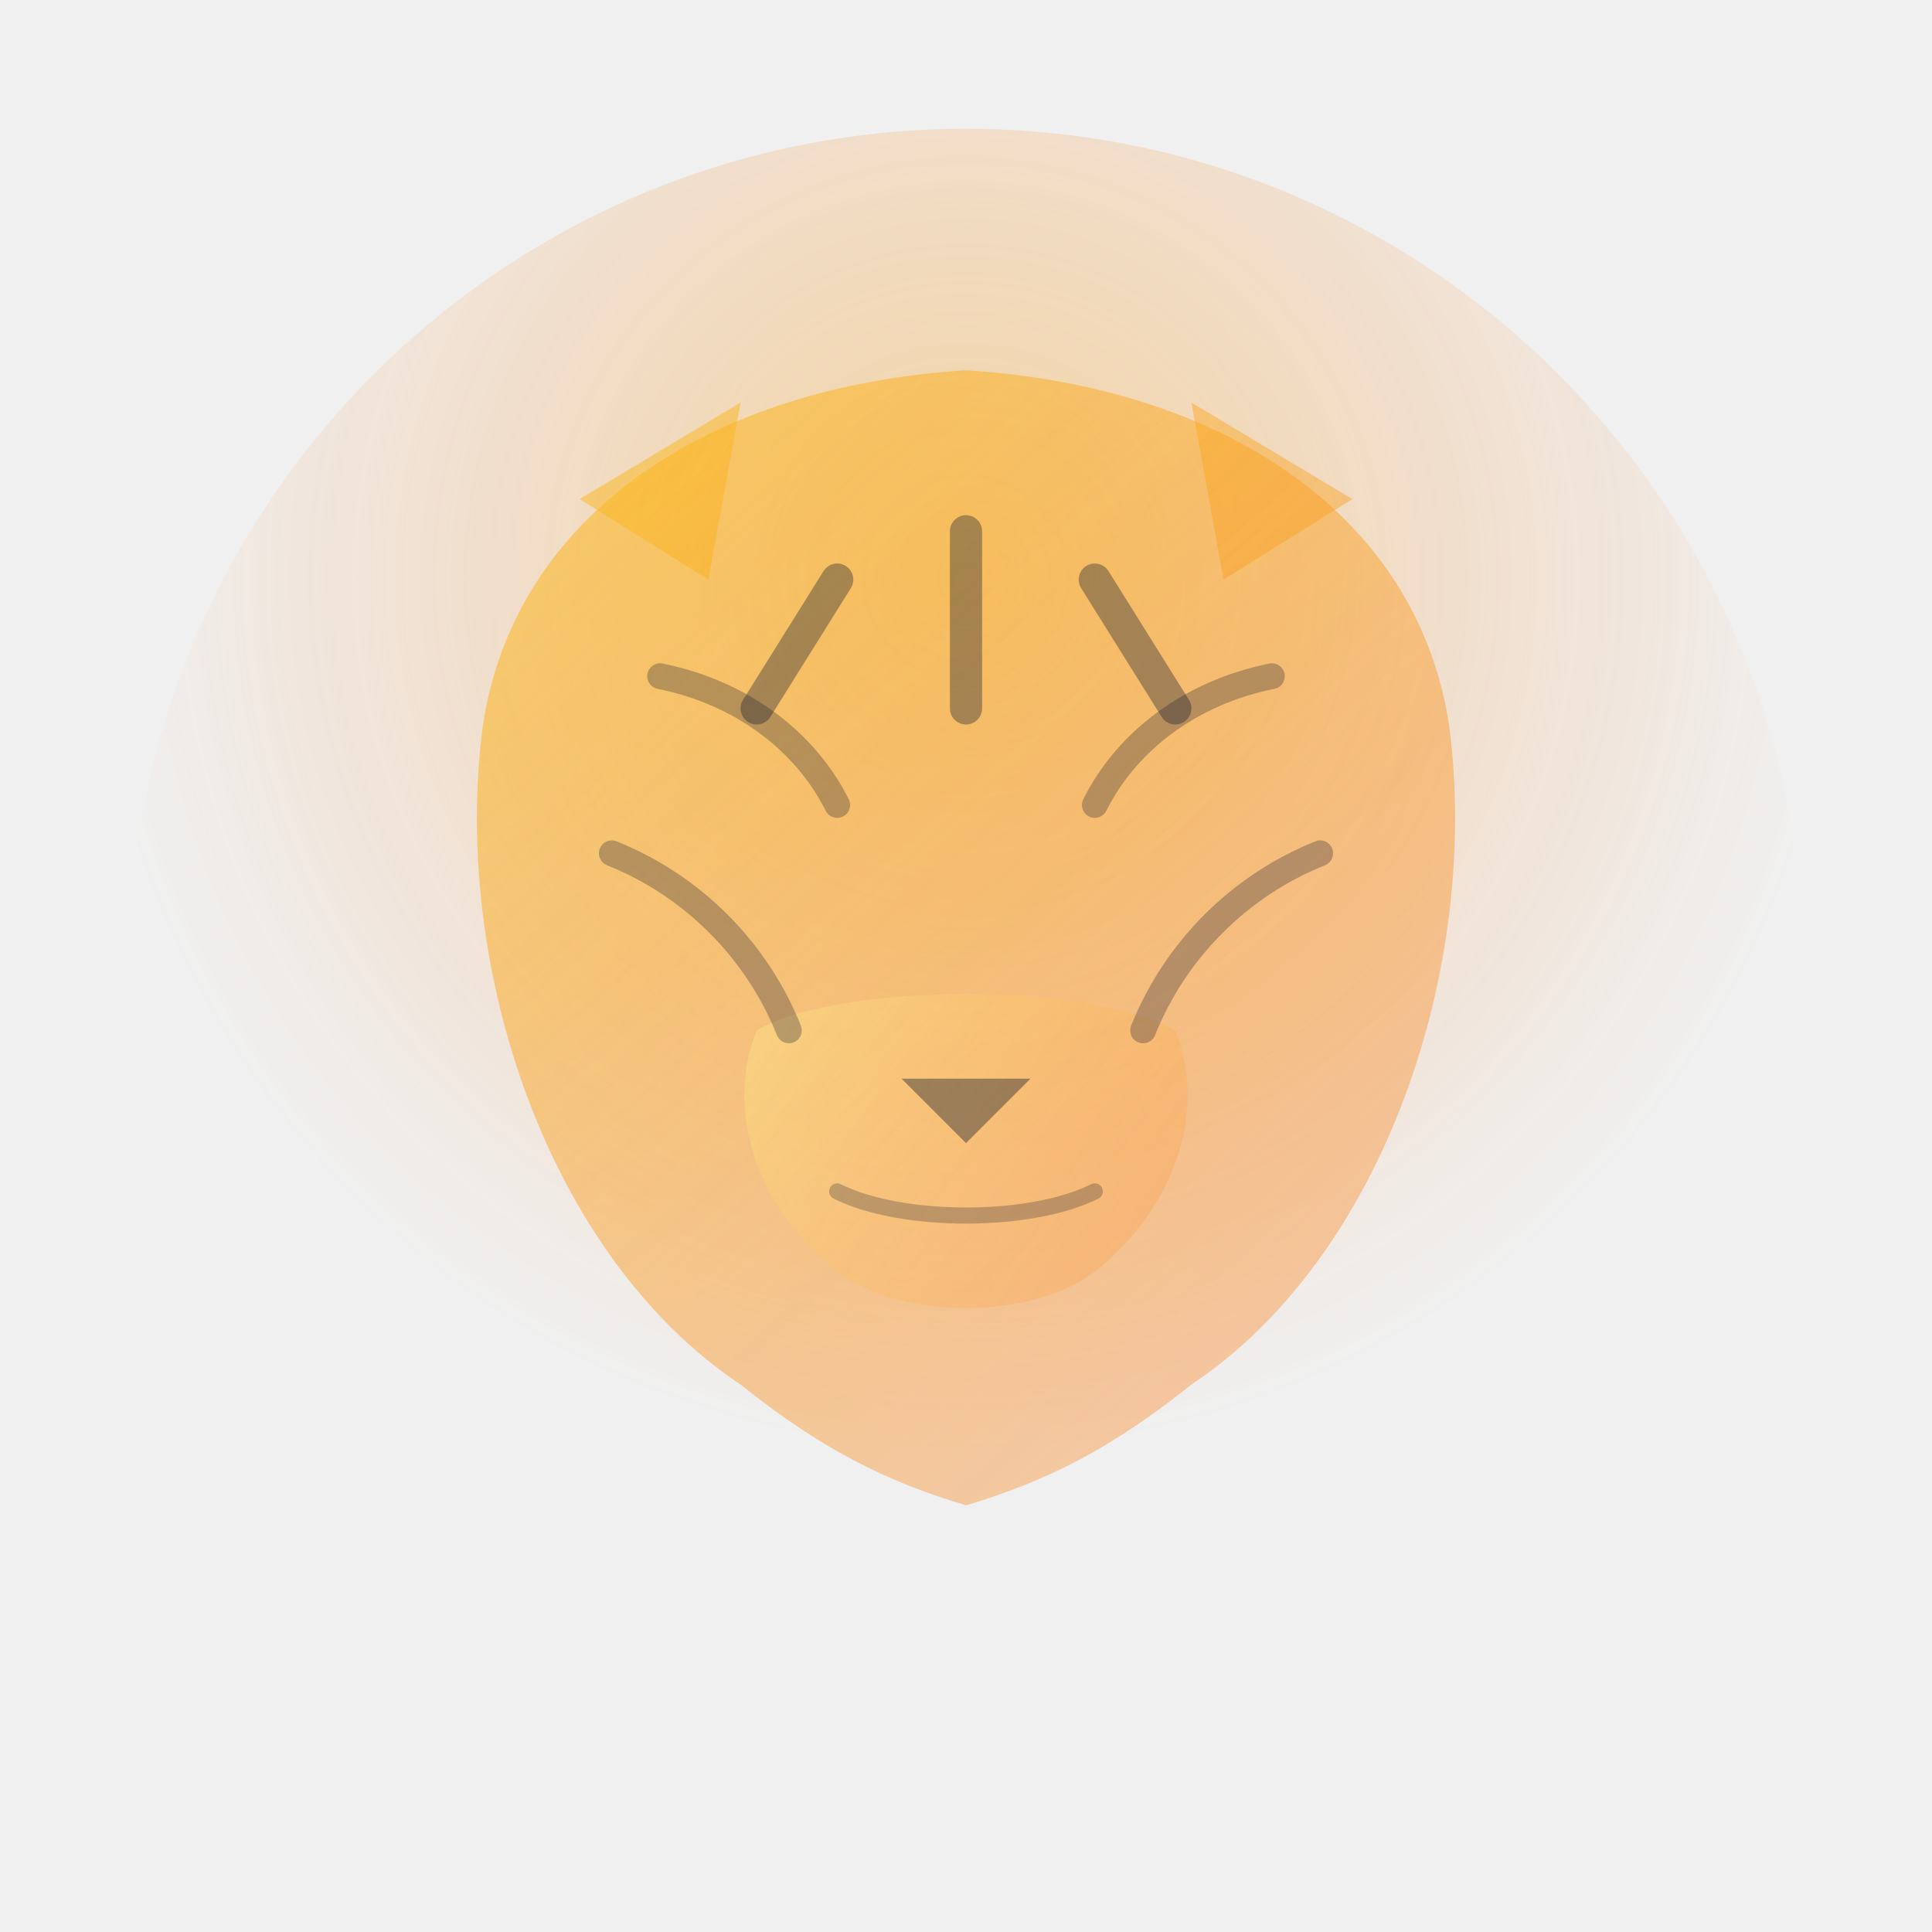
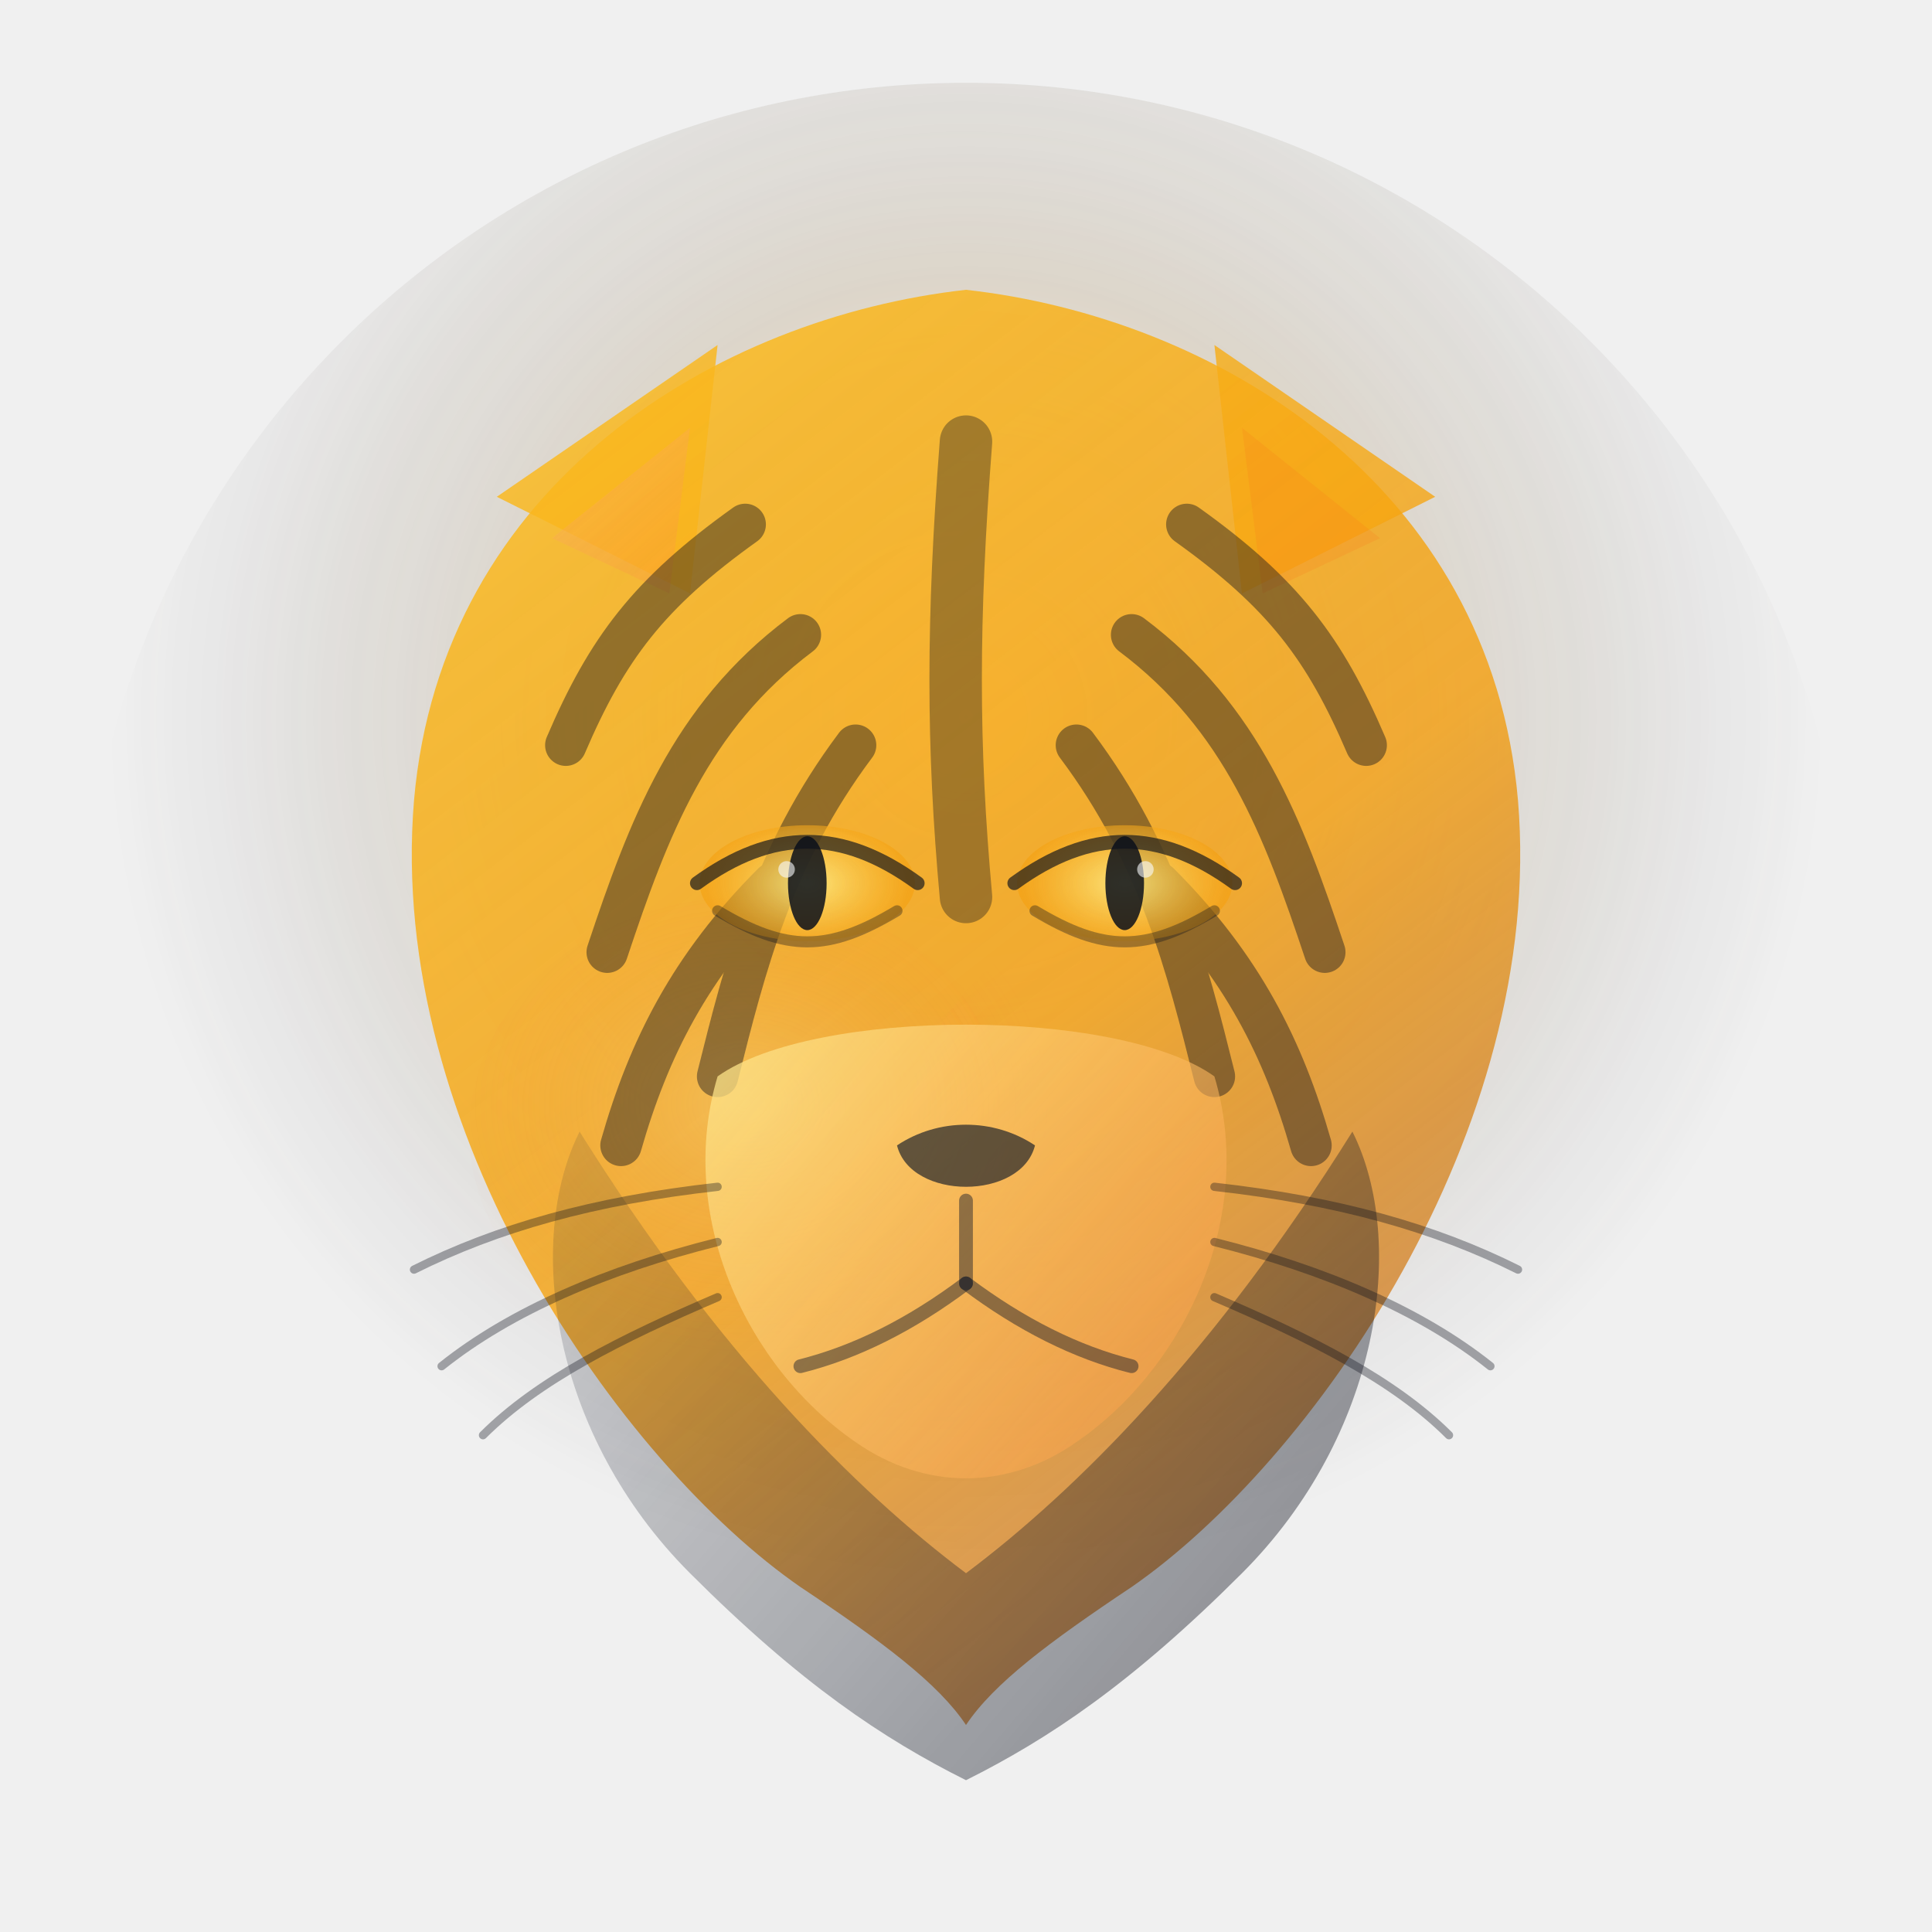
- <svg xmlns="http://www.w3.org/2000/svg" width="1200" height="1200" viewBox="0 0 1200 1200" fill="none">
+ <svg xmlns="http://www.w3.org/2000/svg" width="1400" height="1400" viewBox="0 0 1400 1400" fill="none">
  <defs>
-     <radialGradient id="glow" cx="0" cy="0" r="1" gradientUnits="userSpaceOnUse" gradientTransform="translate(600 360) rotate(90) scale(540)">
-       <stop stop-color="#f59e0b" stop-opacity="0.55" />
+     <radialGradient id="halo" cx="0" cy="0" r="1" gradientUnits="userSpaceOnUse" gradientTransform="translate(700 520) rotate(90) scale(620)">
+       <stop stop-color="#f59e0b" stop-opacity="0.45" />
+       <stop offset="1" stop-color="#0b0d14" stop-opacity="0" />
+     </radialGradient>
+     <linearGradient id="furMain" x1="340" y1="220" x2="1080" y2="1180" gradientUnits="userSpaceOnUse">
+       <stop stop-color="#fbbf24" stop-opacity="0.95" />
+       <stop offset="0.55" stop-color="#f59e0b" stop-opacity="0.85" />
+       <stop offset="1" stop-color="#b45309" stop-opacity="0.65" />
+     </linearGradient>
+     <linearGradient id="furShadow" x1="420" y1="740" x2="980" y2="1220" gradientUnits="userSpaceOnUse">
+       <stop stop-color="#0f172a" stop-opacity="0.15" />
+       <stop offset="1" stop-color="#0b0f1a" stop-opacity="0.65" />
+     </linearGradient>
+     <linearGradient id="muzzle" x1="520" y1="760" x2="900" y2="1080" gradientUnits="userSpaceOnUse">
+       <stop stop-color="#fde68a" stop-opacity="0.9" />
+       <stop offset="1" stop-color="#fb923c" stop-opacity="0.55" />
+     </linearGradient>
+     <radialGradient id="eyeGlow" cx="0" cy="0" r="1" gradientUnits="userSpaceOnUse" gradientTransform="translate(585 640) rotate(90) scale(48 76)">
+       <stop stop-color="#fef08a" stop-opacity="0.95" />
+       <stop offset="1" stop-color="#f59e0b" stop-opacity="0.6" />
+     </radialGradient>
+     <linearGradient id="earInner" x1="360" y1="340" x2="520" y2="520" gradientUnits="userSpaceOnUse">
+       <stop stop-color="#fdba74" stop-opacity="0.6" />
+       <stop offset="1" stop-color="#f97316" stop-opacity="0.25" />
+     </linearGradient>
+     <radialGradient id="cheek" cx="0" cy="0" r="1" gradientUnits="userSpaceOnUse" gradientTransform="translate(540 800) rotate(90) scale(180 220)">
+       <stop stop-color="#fef3c7" stop-opacity="0.45" />
      <stop offset="1" stop-color="#f97316" stop-opacity="0" />
    </radialGradient>
-     <linearGradient id="face" x1="300" y1="240" x2="920" y2="940" gradientUnits="userSpaceOnUse">
-       <stop stop-color="#fbbf24" stop-opacity="0.85" />
-       <stop offset="1" stop-color="#f97316" stop-opacity="0.45" />
-     </linearGradient>
-     <linearGradient id="muzzle" x1="470" y1="620" x2="730" y2="820" gradientUnits="userSpaceOnUse">
-       <stop stop-color="#fde68a" stop-opacity="0.7" />
-       <stop offset="1" stop-color="#fb923c" stop-opacity="0.45" />
-     </linearGradient>
  </defs>
-   <circle cx="600" cy="600" r="520" fill="url(#glow)" opacity="0.65" />
-   <path d="M300 450 C320 320 440 240 600 230 C760 240 880 320 900 450 C920 600 860 780 740 860 C690 900 650 920 600 935 C550 920 510 900 460 860 C340 780 280 600 300 450 Z" fill="url(#face)" opacity="0.7" />
-   <path d="M360 310 L460 250 L440 360 Z" fill="url(#face)" opacity="0.65" />
-   <path d="M840 310 L740 250 L760 360 Z" fill="url(#face)" opacity="0.65" />
-   <path d="M470 640 C520 610 680 610 730 640 C750 690 730 750 680 790 C640 820 560 820 520 790 C470 750 450 690 470 640 Z" fill="url(#muzzle)" opacity="0.65" />
-   <path d="M560 670 L640 670 L600 710 Z" fill="#111827" opacity="0.4" />
-   <g stroke="#0f172a" stroke-width="20" opacity="0.35" stroke-linecap="round">
-     <path d="M600 330 L600 440" />
-     <path d="M520 360 L470 440" />
-     <path d="M680 360 L730 440" />
+   <circle cx="700" cy="700" r="640" fill="url(#halo)" opacity="0.75" />
+   <path d="M300 580 C320 350 520 230 700 210 C880 230 1080 350 1100 580 C1120 820 950 1060 820 1150 C760 1190 720 1220 700 1250 C680 1220 640 1190 580 1150 C450 1060 280 820 300 580 Z" fill="url(#furMain)" opacity="0.92" />
+   <path d="M420 820 C520 980 620 1080 700 1140 C780 1080 880 980 980 820 C1020 900 1000 1040 900 1140 C820 1220 760 1260 700 1290 C640 1260 580 1220 500 1140 C400 1040 380 900 420 820 Z" fill="url(#furShadow)" opacity="0.7" />
+   <path d="M360 360 L520 250 L500 430 Z" fill="url(#furMain)" opacity="0.9" />
+   <path d="M1040 360 L880 250 L900 430 Z" fill="url(#furMain)" opacity="0.9" />
+   <path d="M400 390 L500 310 L485 430 Z" fill="url(#earInner)" opacity="0.7" />
+   <path d="M1000 390 L900 310 L915 430 Z" fill="url(#earInner)" opacity="0.7" />
+   <ellipse cx="540" cy="820" rx="200" ry="170" fill="url(#cheek)" opacity="0.5" />
+   <ellipse cx="860" cy="820" rx="200" ry="170" fill="url(#cheek)" opacity="0.5" />
+   <mask id="face-mask" maskUnits="userSpaceOnUse">
+     <rect width="1400" height="1400" fill="black" />
+     <path d="M300 580 C320 350 520 230 700 210 C880 230 1080 350 1100 580 C1120 820 950 1060 820 1150 C760 1190 720 1220 700 1250 C680 1220 640 1190 580 1150 C450 1060 280 820 300 580 Z" fill="white" />
+   </mask>
+   <g mask="url(#face-mask)" stroke="#0b0f1a" stroke-width="38" stroke-linecap="round" opacity="0.35">
+     <path d="M700 320 C690 450 690 540 700 650" />
  </g>
-   <g stroke="#0f172a" stroke-width="16" opacity="0.28" stroke-linecap="round">
-     <path d="M380 530 C430 550 470 590 490 640" />
-     <path d="M820 530 C770 550 730 590 710 640" />
-     <path d="M410 420 C460 430 500 460 520 500" />
-     <path d="M790 420 C740 430 700 460 680 500" />
+   <g mask="url(#face-mask)" stroke="#0b0f1a" stroke-width="30" stroke-linecap="round" opacity="0.42">
+     <path d="M540 380 C470 430 440 470 410 540" />
+     <path d="M580 460 C500 520 470 600 440 690" />
+     <path d="M620 540 C560 620 540 700 520 780" />
+     <path d="M560 640 C500 700 470 760 450 830" />
  </g>
-   <g stroke="#0f172a" stroke-width="10" opacity="0.25" stroke-linecap="round">
-     <path d="M520 740 C560 760 640 760 680 740" />
+   <g mask="url(#face-mask)" stroke="#0b0f1a" stroke-width="30" stroke-linecap="round" opacity="0.42" transform="translate(1400 0) scale(-1 1)">
+     <path d="M540 380 C470 430 440 470 410 540" />
+     <path d="M580 460 C500 520 470 600 440 690" />
+     <path d="M620 540 C560 620 540 700 520 780" />
+     <path d="M560 640 C500 700 470 760 450 830" />
+   </g>
+   <path d="M520 780 C590 730 810 730 880 780 C910 880 860 990 780 1045 C730 1080 670 1080 620 1045 C540 990 490 880 520 780 Z" fill="url(#muzzle)" opacity="0.85" />
+   <path d="M650 830 C680 810 720 810 750 830 C740 870 660 870 650 830 Z" fill="#111827" opacity="0.65" />
+   <path d="M700 870 L700 930" stroke="#111827" stroke-width="10" stroke-linecap="round" opacity="0.45" />
+   <path d="M700 930 C660 960 620 980 580 990" stroke="#111827" stroke-width="10" stroke-linecap="round" opacity="0.45" />
+   <path d="M700 930 C740 960 780 980 820 990" stroke="#111827" stroke-width="10" stroke-linecap="round" opacity="0.45" />
+   <g>
+     <ellipse cx="585" cy="640" rx="78" ry="42" fill="url(#eyeGlow)" opacity="0.9" />
+     <ellipse cx="585" cy="640" rx="14" ry="34" fill="#0b0f1a" opacity="0.85" />
+     <circle cx="570" cy="630" r="6" fill="#f8fafc" opacity="0.6" />
+     <path d="M505 640 C560 600 610 600 665 640" stroke="#0b0f1a" stroke-width="10" stroke-linecap="round" opacity="0.65" />
+     <path d="M520 660 C570 690 600 690 650 660" stroke="#0b0f1a" stroke-width="8" stroke-linecap="round" opacity="0.35" />
+   </g>
+   <g transform="translate(1400 0) scale(-1 1)">
+     <ellipse cx="585" cy="640" rx="78" ry="42" fill="url(#eyeGlow)" opacity="0.9" />
+     <ellipse cx="585" cy="640" rx="14" ry="34" fill="#0b0f1a" opacity="0.85" />
+     <circle cx="570" cy="630" r="6" fill="#f8fafc" opacity="0.6" />
+     <path d="M505 640 C560 600 610 600 665 640" stroke="#0b0f1a" stroke-width="10" stroke-linecap="round" opacity="0.65" />
+     <path d="M520 660 C570 690 600 690 650 660" stroke="#0b0f1a" stroke-width="8" stroke-linecap="round" opacity="0.35" />
+   </g>
+   <g stroke="#0b0f1a" stroke-width="6" stroke-linecap="round" opacity="0.35">
+     <path d="M520 860 C430 870 360 890 300 920" />
+     <path d="M520 900 C440 920 370 950 320 990" />
+     <path d="M520 940 C450 970 390 1000 350 1040" />
+     <path d="M880 860 C970 870 1040 890 1100 920" />
+     <path d="M880 900 C960 920 1030 950 1080 990" />
+     <path d="M880 940 C950 970 1010 1000 1050 1040" />
  </g>
</svg>
